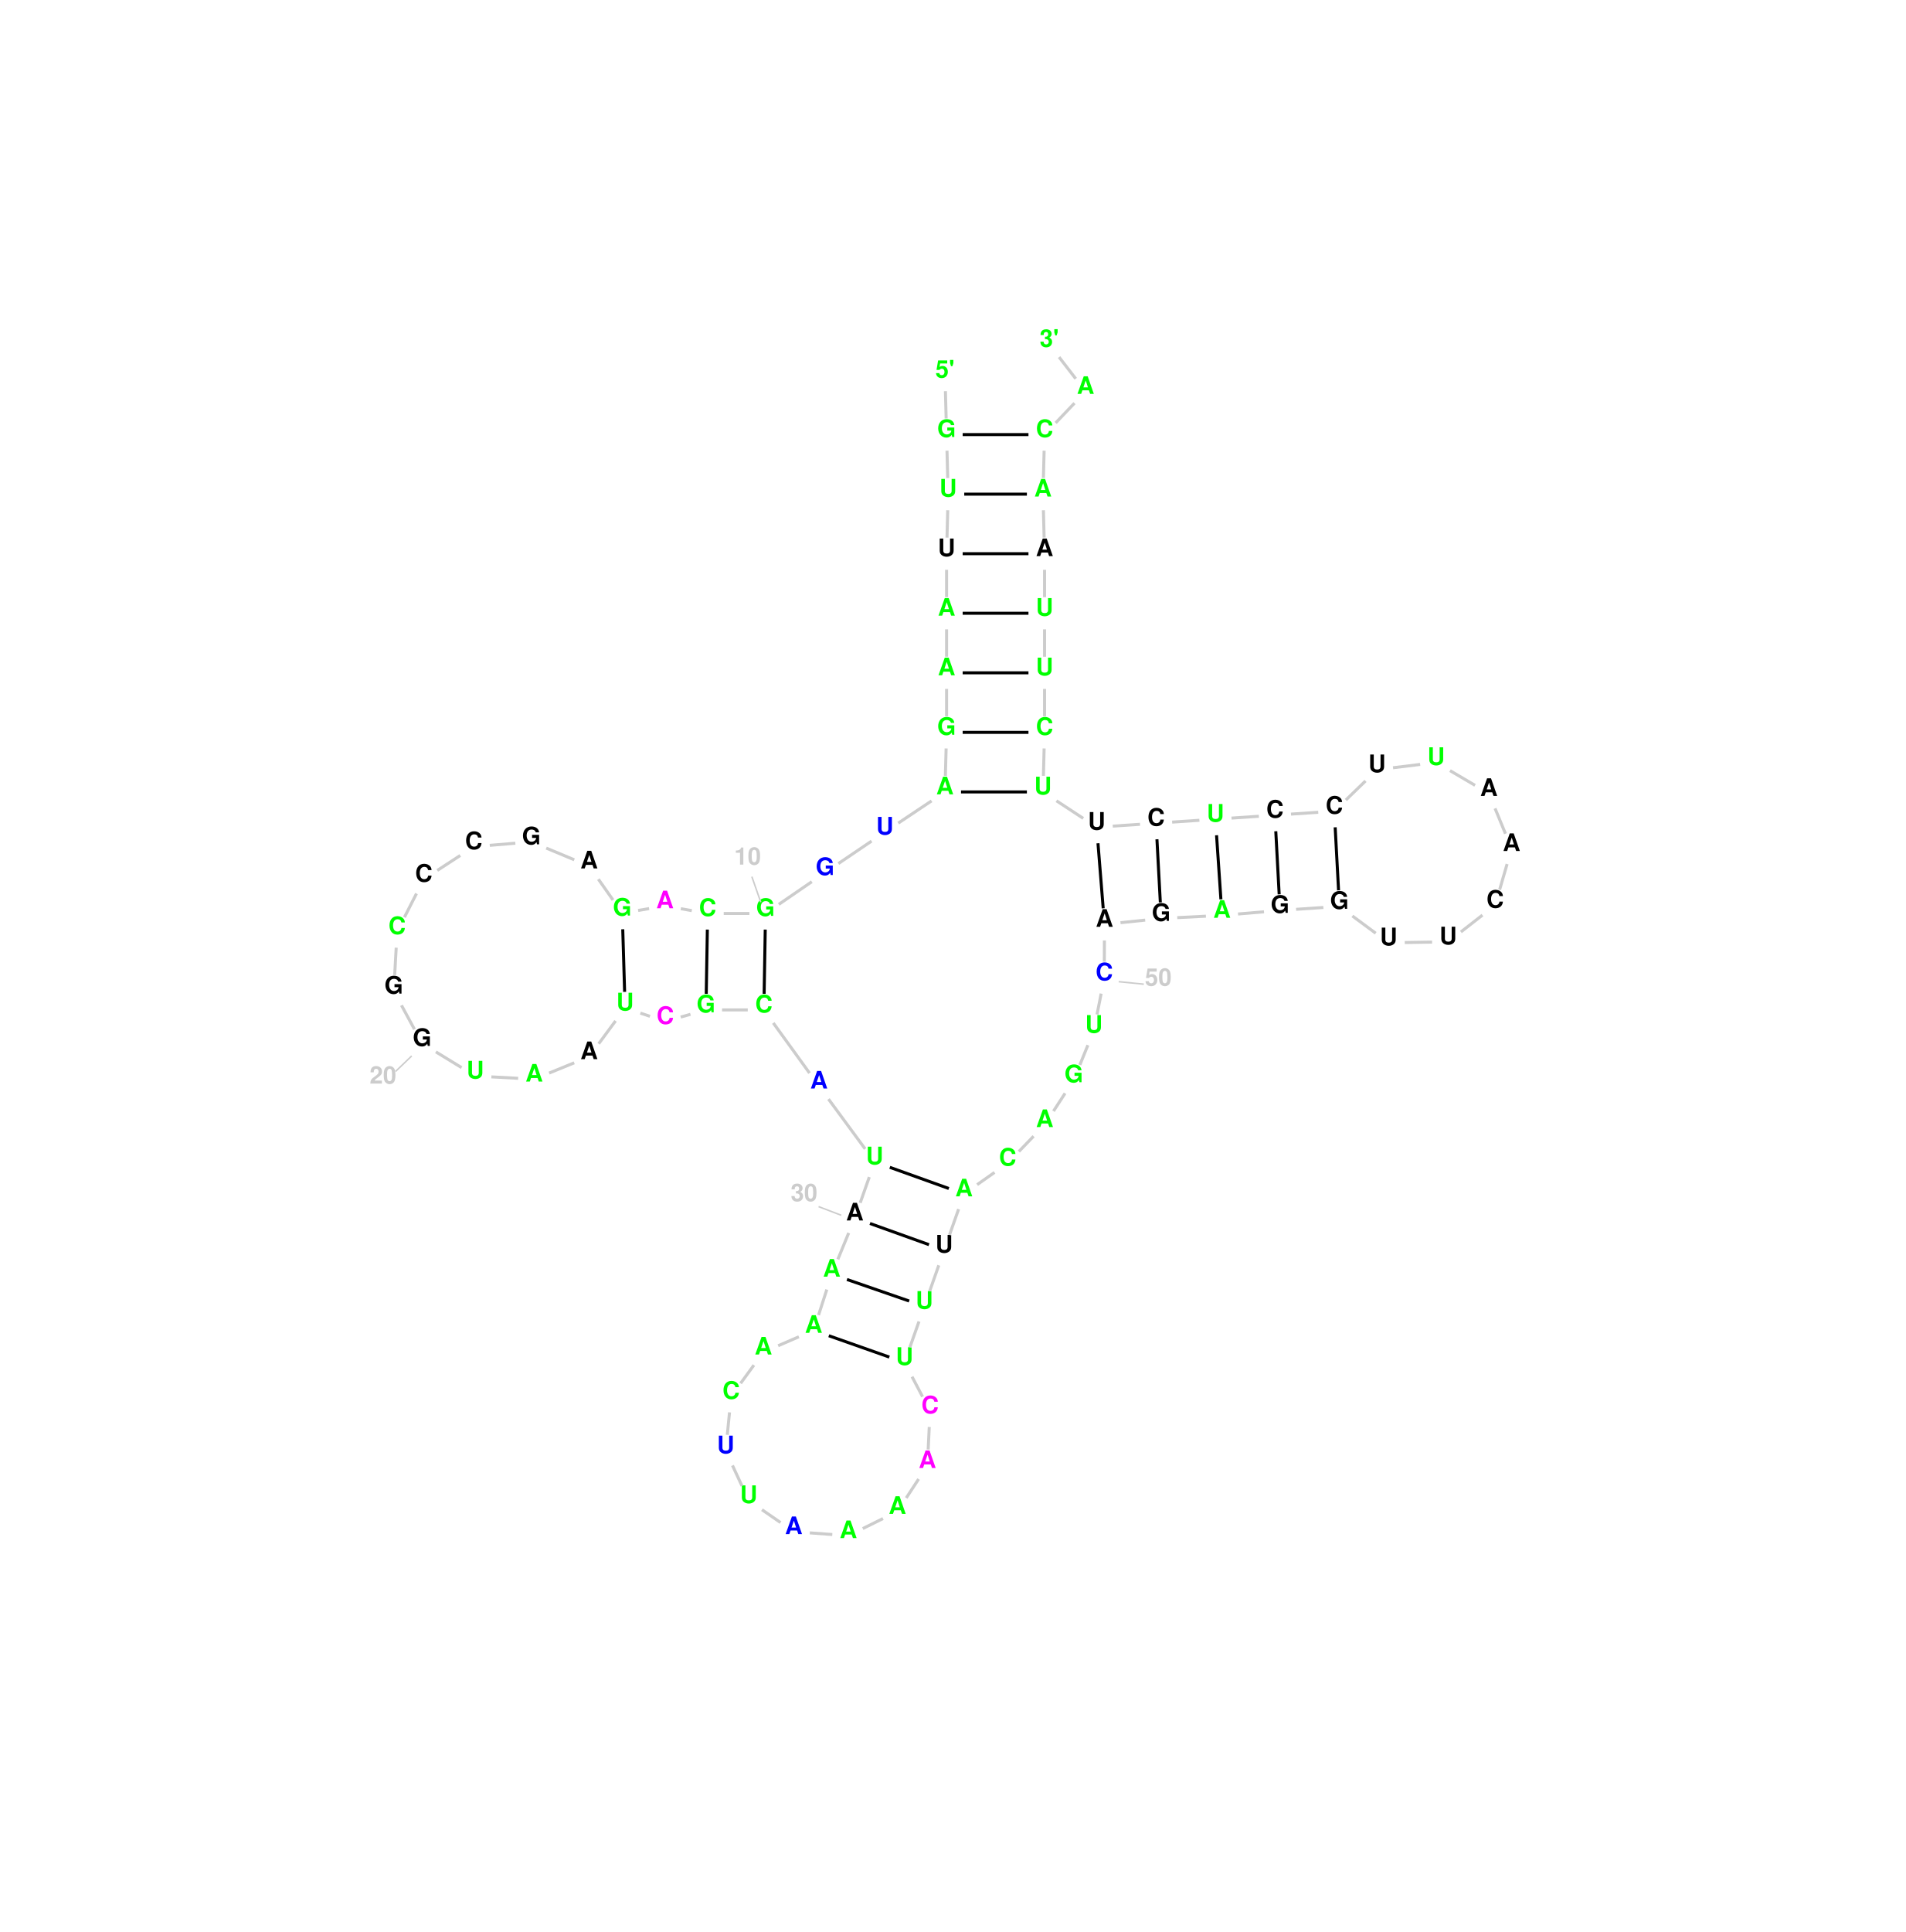
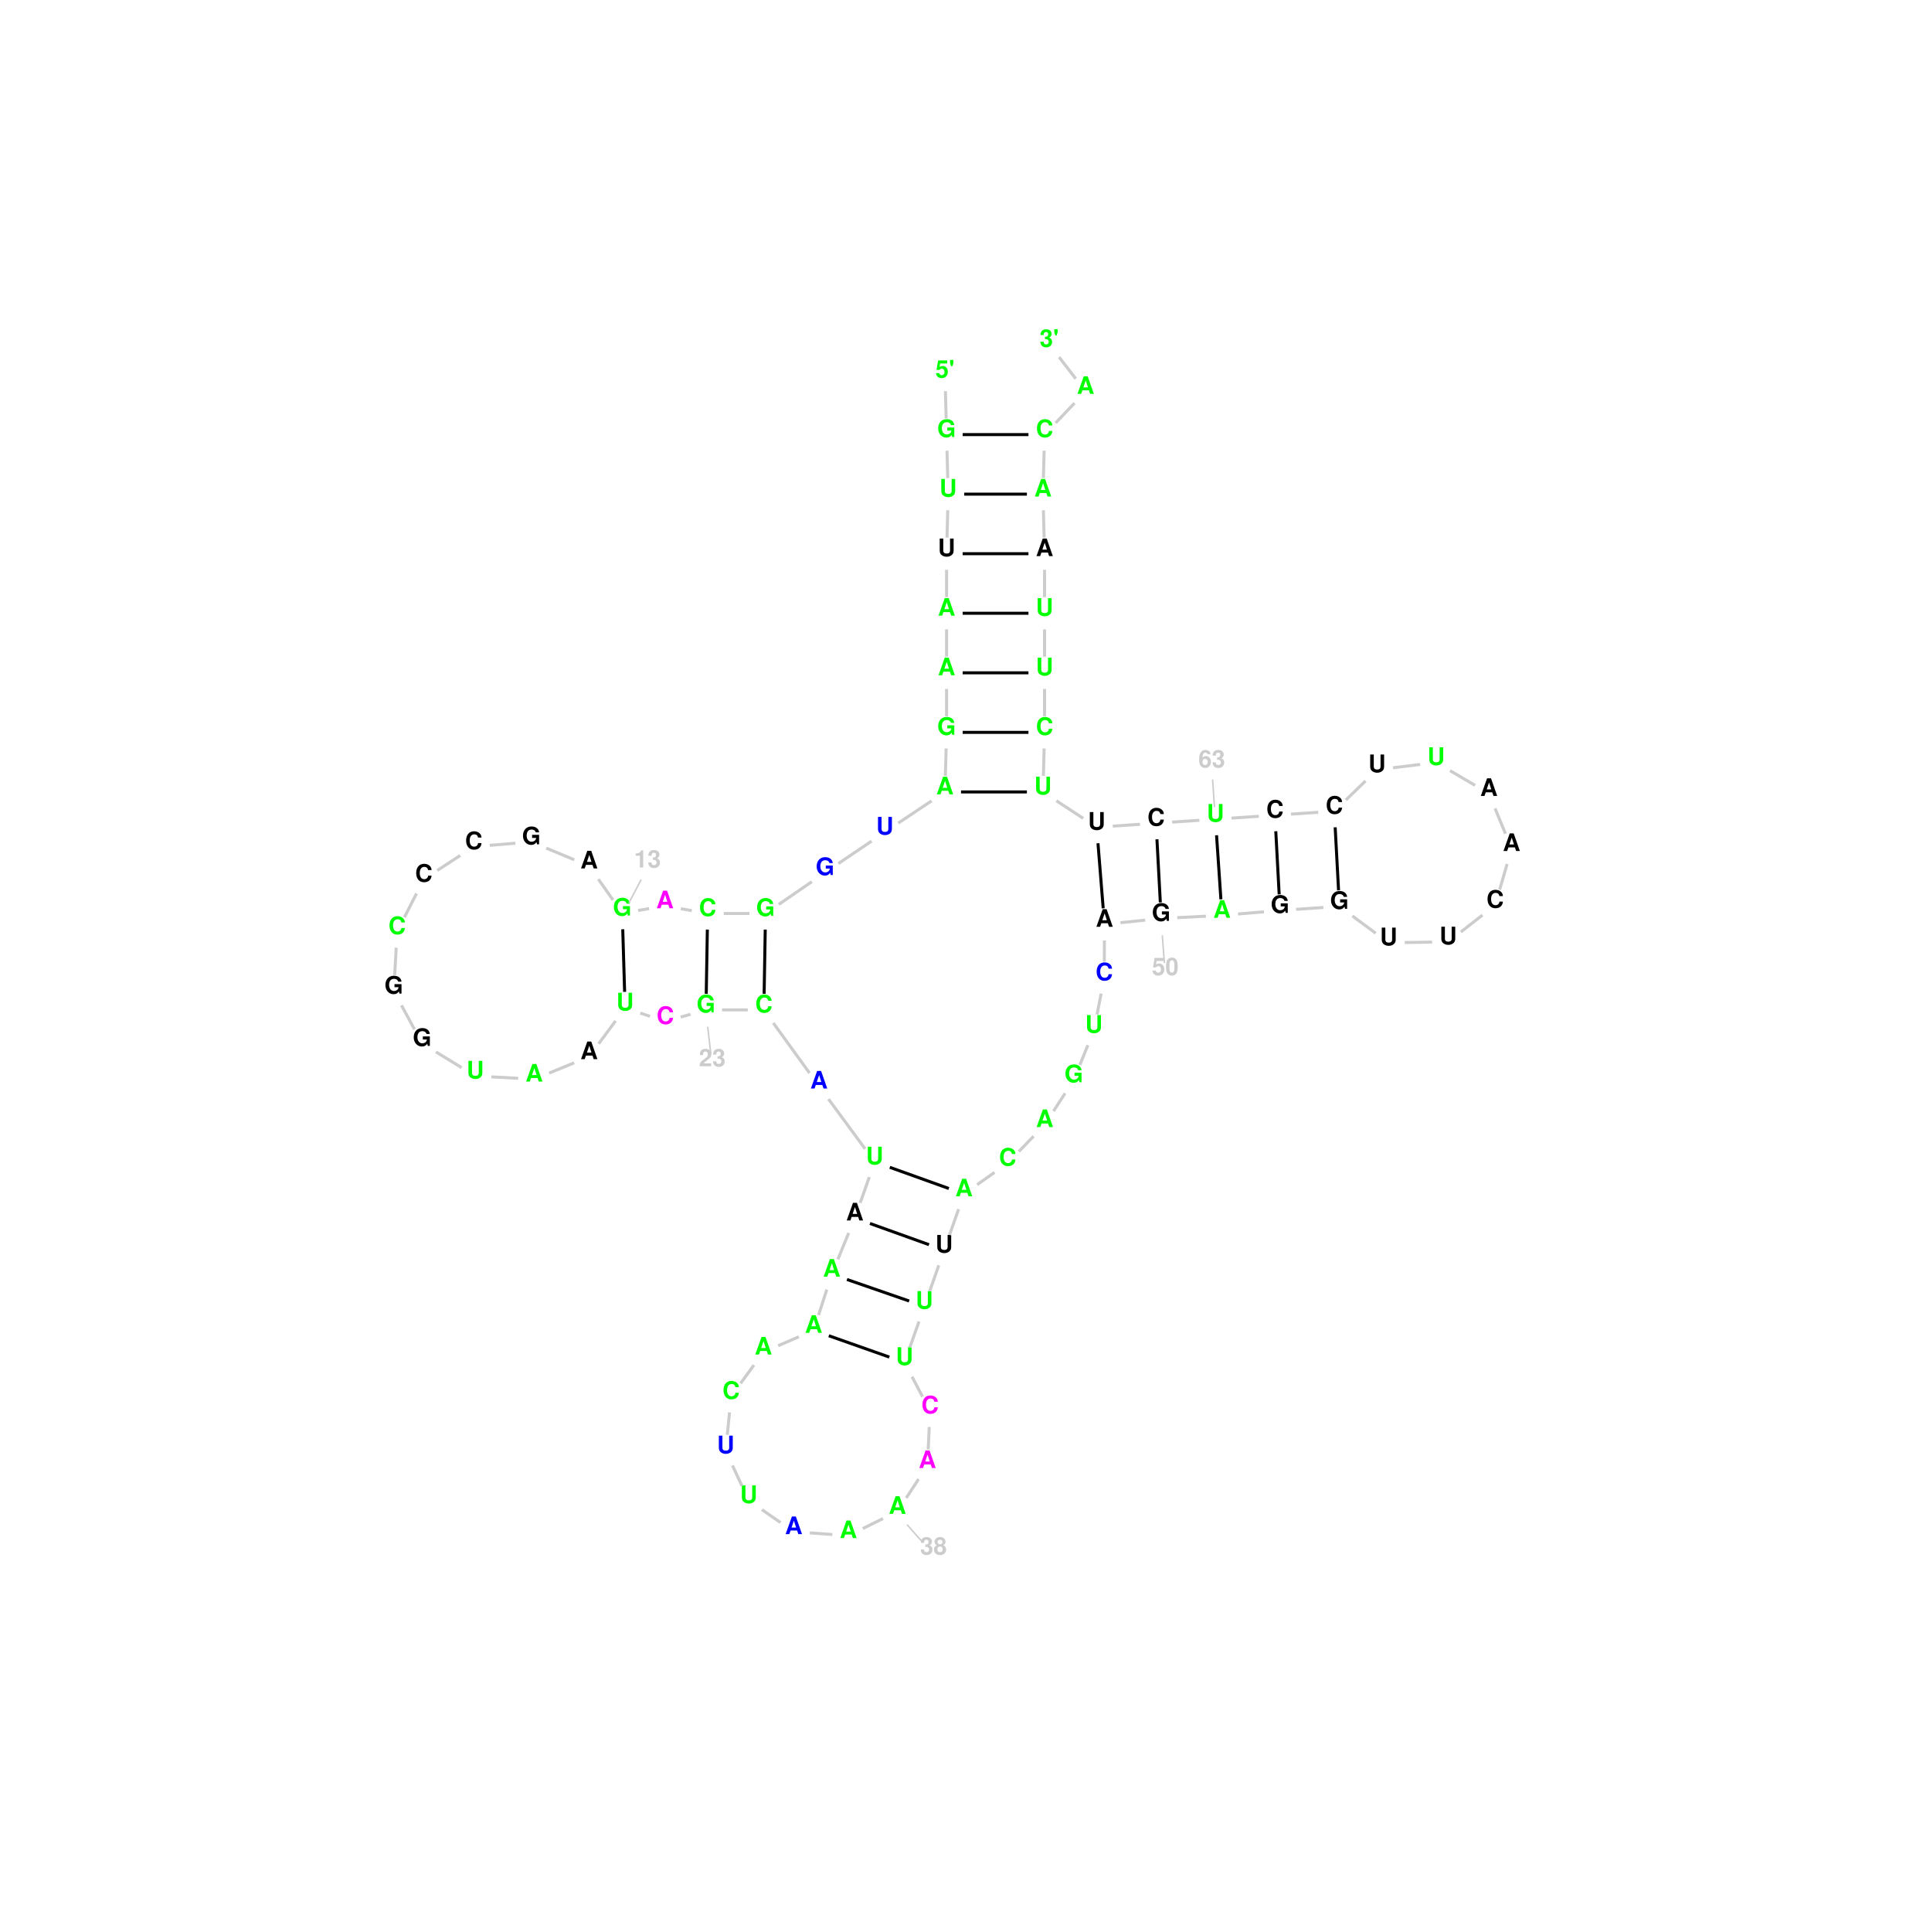
<svg xmlns="http://www.w3.org/2000/svg" width="241.928" height="245.244" style="font-size: 3.065px; font-weight: bold; font-family: Helvetica; ">
  <g>
    <style type="text/css">


text.red {fill: rgb(255, 0, 255); }
text.green {fill: rgb(0, 255, 0); }
text.blue {fill: rgb(0, 0, 255); }
text.black {fill: rgb(0, 0, 0); }
text.gray {fill: rgb(204, 204, 204); }
text.brown {fill: rgb(211.65, 104.55, 30.6); }
text {fill: rgb(0, 0, 0); text-anchor: middle; alignment-baseline: middle; }
circle.red {stroke: rgb(255, 0, 255); fill: none; }
circle.green {stroke: rgb(0, 255, 0); fill: none; }
circle.blue {stroke: rgb(0, 0, 255); fill: none; }
circle.black {stroke: rgb(0, 0, 0); fill: none; }
circle.gray {stroke: rgb(204, 204, 204); fill: none; }
circle.brown {stroke: rgb(211.65, 104.55, 30.6); fill: none; }
circle {stroke: rgb(0, 0, 0); }
line.red {stroke: rgb(255, 0, 255); stroke-width: 0.383; }
line.green {stroke: rgb(0, 255, 0); stroke-width: 0.383; }
line.blue {stroke: rgb(0, 0, 255); stroke-width: 0.383; }
line.black {stroke: rgb(0, 0, 0); stroke-width: 0.383; }
line.gray {stroke: rgb(204, 204, 204); stroke-width: 0.383; }
line.brown {stroke: rgb(211.65, 104.55, 30.6); stroke-width: 0.383; }
line {stroke: rgb(0, 0, 0); }
text.numbering-label {fill: rgb(204, 204, 204);}
line.numbering-line {stroke: rgb(204, 204, 204); stroke-width: 0.192;}
line.predicted {stroke: rgb(0, 0, 0); stroke-dasharray: 2}
- .template {visibility:hidden}
+ .sequential {visibility:hidden}

</style>
  </g>
  <g>
    <text x="119.988" y="47.921" class="green">5'</text>
  </g>
  <g>
    <text x="120.188" y="55.473" class="green">G</text>
  </g>
  <g>
    <line x1="122.231" y1="55.166" x2="130.585" y2="55.166" class="black" />
  </g>
  <g>
    <text x="120.388" y="63.033" class="green">U</text>
  </g>
  <g>
    <line x1="122.431" y1="62.726" x2="130.385" y2="62.726" class="black" />
  </g>
  <g>
    <text x="120.188" y="70.593" class="black">U</text>
  </g>
  <g>
    <line x1="122.231" y1="70.286" x2="130.585" y2="70.286" class="black" />
  </g>
  <g>
    <text x="120.188" y="78.153" class="green">A</text>
  </g>
  <g>
    <line x1="122.231" y1="77.846" x2="130.585" y2="77.846" class="black" />
  </g>
  <g>
    <text x="120.188" y="85.713" class="green">A</text>
  </g>
  <g>
    <line x1="122.231" y1="85.406" x2="130.585" y2="85.406" class="black" />
  </g>
  <g>
    <text x="120.188" y="93.273" class="green">G</text>
  </g>
  <g>
    <line x1="122.231" y1="92.966" x2="130.585" y2="92.966" class="black" />
  </g>
  <g>
    <text x="119.978" y="100.833" class="green">A</text>
  </g>
  <g>
    <line x1="122.021" y1="100.526" x2="130.385" y2="100.526" class="black" />
  </g>
  <g>
    <text x="112.353" y="105.929" class="blue">U</text>
  </g>
  <g>
    <text x="104.759" y="111.072" class="blue">G</text>
  </g>
  <g>
    <text x="97.198" y="116.263" class="green">G</text>
  </g>
  <g>
    <line x1="97.163" y1="117.999" x2="97.023" y2="126.153" class="black" />
  </g>
  <g>
-     <text x="94.931" y="109.75" class="numbering-label sequential">10</text>
-   </g>
-   <g>
-     <text x="94.931" y="109.75" class="numbering-label template">11</text>
-   </g>
-   <g>
-     <line x1="96.593" y1="114.526" x2="95.464" y2="111.282" class="numbering-line sequential" />
-   </g>
-   <g>
-     <line x1="96.593" y1="114.526" x2="95.464" y2="111.282" class="numbering-line template" />
-   </g>
-   <g>
    <text x="89.848" y="116.263" class="green">C</text>
  </g>
  <g>
    <line x1="89.813" y1="117.999" x2="89.673" y2="126.153" class="black" />
  </g>
  <g>
    <text x="84.432" y="115.294" class="red">A</text>
  </g>
  <g>
    <text x="79.01" y="116.224" class="green">G</text>
  </g>
  <g>
    <line x1="79.071" y1="117.96" x2="79.309" y2="125.905" class="black" />
  </g>
  <g>
+     <text x="82.217" y="110.119" class="numbering-label sequential">13</text>
+   </g>
+   <g>
+     <text x="82.217" y="110.119" class="numbering-label template">13</text>
+   </g>
+   <g>
+     <line x1="79.865" y1="114.596" x2="81.412" y2="111.651" class="numbering-line sequential" />
+   </g>
+   <g>
+     <line x1="79.865" y1="114.596" x2="81.412" y2="111.651" class="numbering-line template" />
+   </g>
+   <g>
    <text x="74.8" y="110.234" class="black">A</text>
  </g>
  <g>
    <text x="67.47" y="107.174" class="black">G</text>
  </g>
  <g>
    <text x="60.15" y="107.784" class="black">C</text>
  </g>
  <g>
    <text x="53.81" y="111.914" class="black">C</text>
  </g>
  <g>
    <text x="50.42" y="118.564" class="green">C</text>
  </g>
  <g>
    <text x="50" y="126.124" class="black">G</text>
  </g>
  <g>
    <text x="53.6" y="132.764" class="black">G</text>
  </g>
  <g>
-     <text x="48.628" y="137.542" class="numbering-label sequential">20</text>
-   </g>
-   <g>
-     <text x="48.628" y="137.542" class="numbering-label template">19</text>
-   </g>
-   <g>
-     <line x1="52.274" y1="134.038" x2="50.222" y2="136.01" class="numbering-line sequential" />
-   </g>
-   <g>
-     <line x1="52.274" y1="134.038" x2="50.222" y2="136.01" class="numbering-line template" />
-   </g>
-   <g>
    <text x="60.35" y="136.894" class="green">U</text>
  </g>
  <g>
    <text x="67.83" y="137.294" class="green">A</text>
  </g>
  <g>
    <text x="74.8" y="134.444" class="black">A</text>
  </g>
  <g>
    <text x="79.37" y="128.254" class="green">U</text>
  </g>
  <g>
    <text x="84.465" y="129.967" class="red">C</text>
  </g>
  <g>
    <text x="89.638" y="128.503" class="green">G</text>
  </g>
  <g>
+     <text x="90.439" y="135.352" class="numbering-label sequential">26</text>
+   </g>
+   <g>
+     <text x="90.439" y="135.352" class="numbering-label template">23</text>
+   </g>
+   <g>
+     <line x1="89.852" y1="130.329" x2="90.26" y2="133.82" class="numbering-line sequential" />
+   </g>
+   <g>
+     <line x1="89.852" y1="130.329" x2="90.26" y2="133.82" class="numbering-line template" />
+   </g>
+   <g>
    <text x="96.988" y="128.503" class="green">C</text>
  </g>
  <g>
    <text x="103.984" y="138.176" class="blue">A</text>
  </g>
  <g>
    <text x="111.058" y="147.793" class="green">U</text>
  </g>
  <g>
    <line x1="112.981" y1="148.176" x2="120.475" y2="150.866" class="black" />
  </g>
  <g>
    <text x="108.538" y="154.923" class="black">A</text>
  </g>
  <g>
    <line x1="110.461" y1="155.306" x2="117.955" y2="157.996" class="black" />
  </g>
  <g>
-     <text x="102.096" y="152.461" class="numbering-label sequential">30</text>
-   </g>
-   <g>
-     <text x="102.096" y="152.461" class="numbering-label template">29</text>
-   </g>
-   <g>
-     <line x1="106.82" y1="154.266" x2="103.935" y2="153.164" class="numbering-line sequential" />
-   </g>
-   <g>
-     <line x1="106.82" y1="154.266" x2="103.935" y2="153.164" class="numbering-line template" />
-   </g>
-   <g>
    <text x="105.608" y="162.053" class="green">A</text>
  </g>
  <g>
    <line x1="107.539" y1="162.414" x2="115.437" y2="165.148" class="black" />
  </g>
  <g>
    <text x="103.308" y="169.183" class="green">A</text>
  </g>
  <g>
    <line x1="105.235" y1="169.556" x2="112.921" y2="172.267" class="black" />
  </g>
  <g>
    <text x="96.928" y="171.942" class="green">A</text>
  </g>
  <g>
    <text x="92.829" y="177.556" class="green">C</text>
  </g>
  <g>
    <text x="92.146" y="184.474" class="blue">U</text>
  </g>
  <g>
    <text x="95.066" y="190.782" class="green">U</text>
  </g>
  <g>
    <text x="100.783" y="194.736" class="blue">A</text>
  </g>
  <g>
    <text x="107.716" y="195.244" class="green">A</text>
  </g>
  <g>
    <text x="113.948" y="192.163" class="green">A</text>
  </g>
  <g>
+     <text x="118.521" y="197.325" class="numbering-label sequential">39</text>
+   </g>
+   <g>
+     <text x="118.521" y="197.325" class="numbering-label template">38</text>
+   </g>
+   <g>
+     <line x1="115.167" y1="193.54" x2="117.163" y2="195.792" class="numbering-line sequential" />
+   </g>
+   <g>
+     <line x1="115.167" y1="193.54" x2="117.163" y2="195.792" class="numbering-line template" />
+   </g>
+   <g>
    <text x="117.755" y="186.347" class="red">A</text>
  </g>
  <g>
    <text x="118.086" y="179.404" class="red">C</text>
  </g>
  <g>
    <text x="114.848" y="173.253" class="green">U</text>
  </g>
  <g>
    <text x="117.368" y="166.123" class="green">U</text>
  </g>
  <g>
    <text x="119.878" y="158.993" class="black">U</text>
  </g>
  <g>
    <text x="122.398" y="151.863" class="green">A</text>
  </g>
  <g>
    <text x="127.944" y="147.954" class="green">C</text>
  </g>
  <g>
    <text x="132.65" y="143.065" class="green">A</text>
  </g>
  <g>
    <text x="136.345" y="137.374" class="green">G</text>
  </g>
  <g>
    <text x="138.896" y="131.085" class="green">U</text>
  </g>
  <g>
    <text x="140.209" y="124.428" class="blue">C</text>
  </g>
  <g>
-     <text x="147.071" y="125.113" class="numbering-label sequential">50</text>
-   </g>
-   <g>
-     <text x="147.071" y="125.113" class="numbering-label template">48</text>
-   </g>
-   <g>
-     <line x1="142.039" y1="124.611" x2="145.232" y2="124.93" class="numbering-line sequential" />
-   </g>
-   <g>
-     <line x1="142.039" y1="124.611" x2="145.232" y2="124.93" class="numbering-line template" />
-   </g>
-   <g>
    <text x="140.238" y="117.643" class="black">A</text>
  </g>
  <g>
    <line x1="140.074" y1="115.299" x2="139.411" y2="107.043" class="black" />
  </g>
  <g>
    <text x="147.438" y="116.893" class="black">G</text>
  </g>
  <g>
    <line x1="147.328" y1="114.546" x2="146.898" y2="106.537" class="black" />
  </g>
  <g>
+     <text x="147.963" y="123.769" class="numbering-label sequential">52</text>
+   </g>
+   <g>
+     <text x="147.963" y="123.769" class="numbering-label template">50</text>
+   </g>
+   <g>
+     <line x1="147.578" y1="118.726" x2="147.846" y2="122.236" class="numbering-line sequential" />
+   </g>
+   <g>
+     <line x1="147.578" y1="118.726" x2="147.846" y2="122.236" class="numbering-line template" />
+   </g>
+   <g>
    <text x="155.158" y="116.503" class="green">A</text>
  </g>
  <g>
    <line x1="155.019" y1="114.158" x2="154.467" y2="106.025" class="black" />
  </g>
  <g>
    <text x="162.528" y="115.873" class="black">G</text>
  </g>
  <g>
    <line x1="162.418" y1="113.526" x2="161.988" y2="105.517" class="black" />
  </g>
  <g>
    <text x="170.068" y="115.363" class="black">G</text>
  </g>
  <g>
    <line x1="169.958" y1="113.016" x2="169.528" y2="105.017" class="black" />
  </g>
  <g>
    <text x="176.318" y="119.983" class="black">U</text>
  </g>
  <g>
    <text x="183.878" y="119.863" class="black">U</text>
  </g>
  <g>
    <text x="189.838" y="115.213" class="black">C</text>
  </g>
  <g>
    <text x="191.928" y="108.023" class="black">A</text>
  </g>
  <g>
    <text x="189.048" y="101.033" class="black">A</text>
  </g>
  <g>
    <text x="182.348" y="97.093" class="green">U</text>
  </g>
  <g>
    <text x="174.848" y="98.013" class="black">U</text>
  </g>
  <g>
    <text x="169.418" y="103.283" class="black">C</text>
  </g>
  <g>
    <text x="161.878" y="103.783" class="black">C</text>
  </g>
  <g>
    <text x="154.328" y="104.293" class="green">U</text>
  </g>
  <g>
+     <text x="153.863" y="97.412" class="numbering-label sequential">65</text>
+   </g>
+   <g>
+     <text x="153.863" y="97.412" class="numbering-label template">63</text>
+   </g>
+   <g>
+     <line x1="154.204" y1="102.458" x2="153.966" y2="98.945" class="numbering-line sequential" />
+   </g>
+   <g>
+     <line x1="154.204" y1="102.458" x2="153.966" y2="98.945" class="numbering-line template" />
+   </g>
+   <g>
    <text x="146.788" y="104.803" class="black">C</text>
  </g>
  <g>
    <text x="139.248" y="105.313" class="black">U</text>
  </g>
  <g>
    <text x="132.428" y="100.833" class="green">U</text>
  </g>
  <g>
    <text x="132.628" y="93.273" class="green">C</text>
  </g>
  <g>
    <text x="132.628" y="85.713" class="green">U</text>
  </g>
  <g>
    <text x="132.628" y="78.153" class="green">U</text>
  </g>
  <g>
    <text x="132.628" y="70.593" class="black">A</text>
  </g>
  <g>
    <text x="132.428" y="63.033" class="green">A</text>
  </g>
  <g>
    <text x="132.628" y="55.473" class="green">C</text>
  </g>
  <g>
    <text x="137.835" y="50" class="green">A</text>
  </g>
  <g>
    <text x="133.223" y="44.017" class="green">3'</text>
  </g>
  <g>
    <line x1="120.042" y1="49.657" x2="120.134" y2="53.124" class="gray" />
  </g>
  <g>
    <line x1="120.242" y1="57.209" x2="120.334" y2="60.684" class="gray" />
  </g>
  <g>
    <line x1="120.334" y1="64.769" x2="120.242" y2="68.244" class="gray" />
  </g>
  <g>
    <line x1="120.188" y1="72.329" x2="120.188" y2="75.803" class="gray" />
  </g>
  <g>
    <line x1="120.188" y1="79.889" x2="120.188" y2="83.363" class="gray" />
  </g>
  <g>
    <line x1="120.188" y1="87.45" x2="120.188" y2="90.923" class="gray" />
  </g>
  <g>
    <line x1="120.131" y1="95.009" x2="120.035" y2="98.484" class="gray" />
  </g>
  <g>
    <line x1="118.279" y1="101.662" x2="114.052" y2="104.487" class="gray" />
  </g>
  <g>
    <line x1="110.661" y1="106.768" x2="106.451" y2="109.62" class="gray" />
  </g>
  <g>
    <line x1="103.075" y1="111.922" x2="98.883" y2="114.8" class="gray" />
  </g>
  <g>
    <line x1="95.155" y1="115.956" x2="91.891" y2="115.956" class="gray" />
  </g>
  <g>
    <line x1="87.837" y1="115.597" x2="86.444" y2="115.347" class="gray" />
  </g>
  <g>
    <line x1="82.418" y1="115.333" x2="81.024" y2="115.572" class="gray" />
  </g>
  <g>
    <line x1="77.835" y1="114.245" x2="75.975" y2="111.599" class="gray" />
  </g>
  <g>
    <line x1="72.914" y1="109.14" x2="69.356" y2="107.654" class="gray" />
  </g>
  <g>
    <line x1="65.434" y1="107.037" x2="62.186" y2="107.307" class="gray" />
  </g>
  <g>
    <line x1="58.438" y1="108.592" x2="55.522" y2="110.492" class="gray" />
  </g>
  <g>
    <line x1="52.882" y1="113.428" x2="51.348" y2="116.437" class="gray" />
  </g>
  <g>
    <line x1="50.307" y1="120.297" x2="50.113" y2="123.777" class="gray" />
  </g>
  <g>
    <line x1="50.974" y1="127.613" x2="52.626" y2="130.661" class="gray" />
  </g>
  <g>
    <line x1="55.343" y1="133.524" x2="58.607" y2="135.521" class="gray" />
  </g>
  <g>
    <line x1="62.39" y1="136.696" x2="65.79" y2="136.878" class="gray" />
  </g>
  <g>
    <line x1="69.721" y1="136.214" x2="72.909" y2="134.911" class="gray" />
  </g>
  <g>
    <line x1="76.014" y1="132.493" x2="78.156" y2="129.591" class="gray" />
  </g>
  <g>
    <line x1="81.307" y1="128.599" x2="82.529" y2="129.01" class="gray" />
  </g>
  <g>
    <line x1="86.431" y1="129.104" x2="87.672" y2="128.753" class="gray" />
  </g>
  <g>
    <line x1="91.681" y1="128.196" x2="94.945" y2="128.196" class="gray" />
  </g>
  <g>
    <line x1="98.185" y1="129.852" x2="102.787" y2="136.214" class="gray" />
  </g>
  <g>
    <line x1="105.195" y1="139.515" x2="109.847" y2="145.84" class="gray" />
  </g>
  <g>
    <line x1="110.377" y1="149.413" x2="109.219" y2="152.69" class="gray" />
  </g>
  <g>
    <line x1="107.761" y1="156.506" x2="106.385" y2="159.856" class="gray" />
  </g>
  <g>
    <line x1="104.981" y1="163.691" x2="103.935" y2="166.932" class="gray" />
  </g>
  <g>
    <line x1="101.432" y1="169.687" x2="98.803" y2="170.824" class="gray" />
  </g>
  <g>
    <line x1="95.723" y1="173.286" x2="94.034" y2="175.599" class="gray" />
  </g>
  <g>
    <line x1="92.628" y1="179.283" x2="92.347" y2="182.134" class="gray" />
  </g>
  <g>
    <line x1="93.004" y1="186.022" x2="94.208" y2="188.621" class="gray" />
  </g>
  <g>
    <line x1="96.747" y1="191.638" x2="99.103" y2="193.268" class="gray" />
  </g>
  <g>
    <line x1="102.821" y1="194.579" x2="105.678" y2="194.788" class="gray" />
  </g>
  <g>
    <line x1="109.548" y1="194.032" x2="112.116" y2="192.762" class="gray" />
  </g>
  <g>
    <line x1="115.067" y1="190.147" x2="116.636" y2="187.75" class="gray" />
  </g>
  <g>
    <line x1="117.852" y1="184" x2="117.989" y2="181.138" class="gray" />
  </g>
  <g>
    <line x1="117.134" y1="177.289" x2="115.8" y2="174.754" class="gray" />
  </g>
  <g>
    <line x1="115.529" y1="171.02" x2="116.687" y2="167.743" class="gray" />
  </g>
  <g>
    <line x1="118.046" y1="163.889" x2="119.199" y2="160.614" class="gray" />
  </g>
  <g>
    <line x1="120.559" y1="156.76" x2="121.717" y2="153.483" class="gray" />
  </g>
  <g>
    <line x1="124.068" y1="150.379" x2="126.274" y2="148.824" class="gray" />
  </g>
  <g>
    <line x1="129.362" y1="146.175" x2="131.233" y2="144.231" class="gray" />
  </g>
  <g>
    <line x1="133.763" y1="141.045" x2="135.233" y2="138.781" class="gray" />
  </g>
  <g>
    <line x1="137.113" y1="135.174" x2="138.128" y2="132.673" class="gray" />
  </g>
  <g>
    <line x1="139.291" y1="128.774" x2="139.814" y2="126.126" class="gray" />
  </g>
  <g>
    <line x1="140.218" y1="122.078" x2="140.229" y2="119.379" class="gray" />
  </g>
  <g>
    <line x1="142.27" y1="117.124" x2="145.406" y2="116.798" class="gray" />
  </g>
  <g>
    <line x1="149.479" y1="116.483" x2="153.117" y2="116.299" class="gray" />
  </g>
  <g>
    <line x1="157.194" y1="116.022" x2="160.492" y2="115.74" class="gray" />
  </g>
  <g>
    <line x1="164.567" y1="115.428" x2="168.029" y2="115.194" class="gray" />
  </g>
  <g>
    <line x1="171.711" y1="116.271" x2="174.675" y2="118.462" class="gray" />
  </g>
  <g>
    <line x1="178.361" y1="119.644" x2="181.835" y2="119.589" class="gray" />
  </g>
  <g>
    <line x1="185.489" y1="118.299" x2="188.227" y2="116.163" class="gray" />
  </g>
  <g>
    <line x1="190.408" y1="112.944" x2="191.358" y2="109.678" class="gray" />
  </g>
  <g>
    <line x1="191.15" y1="105.827" x2="189.826" y2="102.615" class="gray" />
  </g>
  <g>
    <line x1="187.287" y1="99.69" x2="184.109" y2="97.822" class="gray" />
  </g>
  <g>
    <line x1="180.32" y1="97.035" x2="176.876" y2="97.457" class="gray" />
  </g>
  <g>
    <line x1="173.382" y1="99.129" x2="170.884" y2="101.553" class="gray" />
  </g>
  <g>
    <line x1="167.379" y1="103.111" x2="163.917" y2="103.341" class="gray" />
  </g>
  <g>
    <line x1="159.839" y1="103.614" x2="156.367" y2="103.848" class="gray" />
  </g>
  <g>
    <line x1="152.289" y1="104.124" x2="148.827" y2="104.358" class="gray" />
  </g>
  <g>
    <line x1="144.749" y1="104.634" x2="141.287" y2="104.868" class="gray" />
  </g>
  <g>
    <line x1="137.54" y1="103.884" x2="134.136" y2="101.648" class="gray" />
  </g>
  <g>
    <line x1="132.482" y1="98.484" x2="132.574" y2="95.009" class="gray" />
  </g>
  <g>
    <line x1="132.628" y1="90.923" x2="132.628" y2="87.45" class="gray" />
  </g>
  <g>
    <line x1="132.628" y1="83.363" x2="132.628" y2="79.889" class="gray" />
  </g>
  <g>
    <line x1="132.628" y1="75.803" x2="132.628" y2="72.329" class="gray" />
  </g>
  <g>
    <line x1="132.574" y1="68.244" x2="132.482" y2="64.769" class="gray" />
  </g>
  <g>
    <line x1="132.482" y1="60.684" x2="132.574" y2="57.209" class="gray" />
  </g>
  <g>
    <line x1="134.036" y1="53.686" x2="136.426" y2="51.174" class="gray" />
  </g>
  <g>
    <line x1="136.587" y1="48.075" x2="134.47" y2="45.329" class="gray" />
  </g>
</svg>
